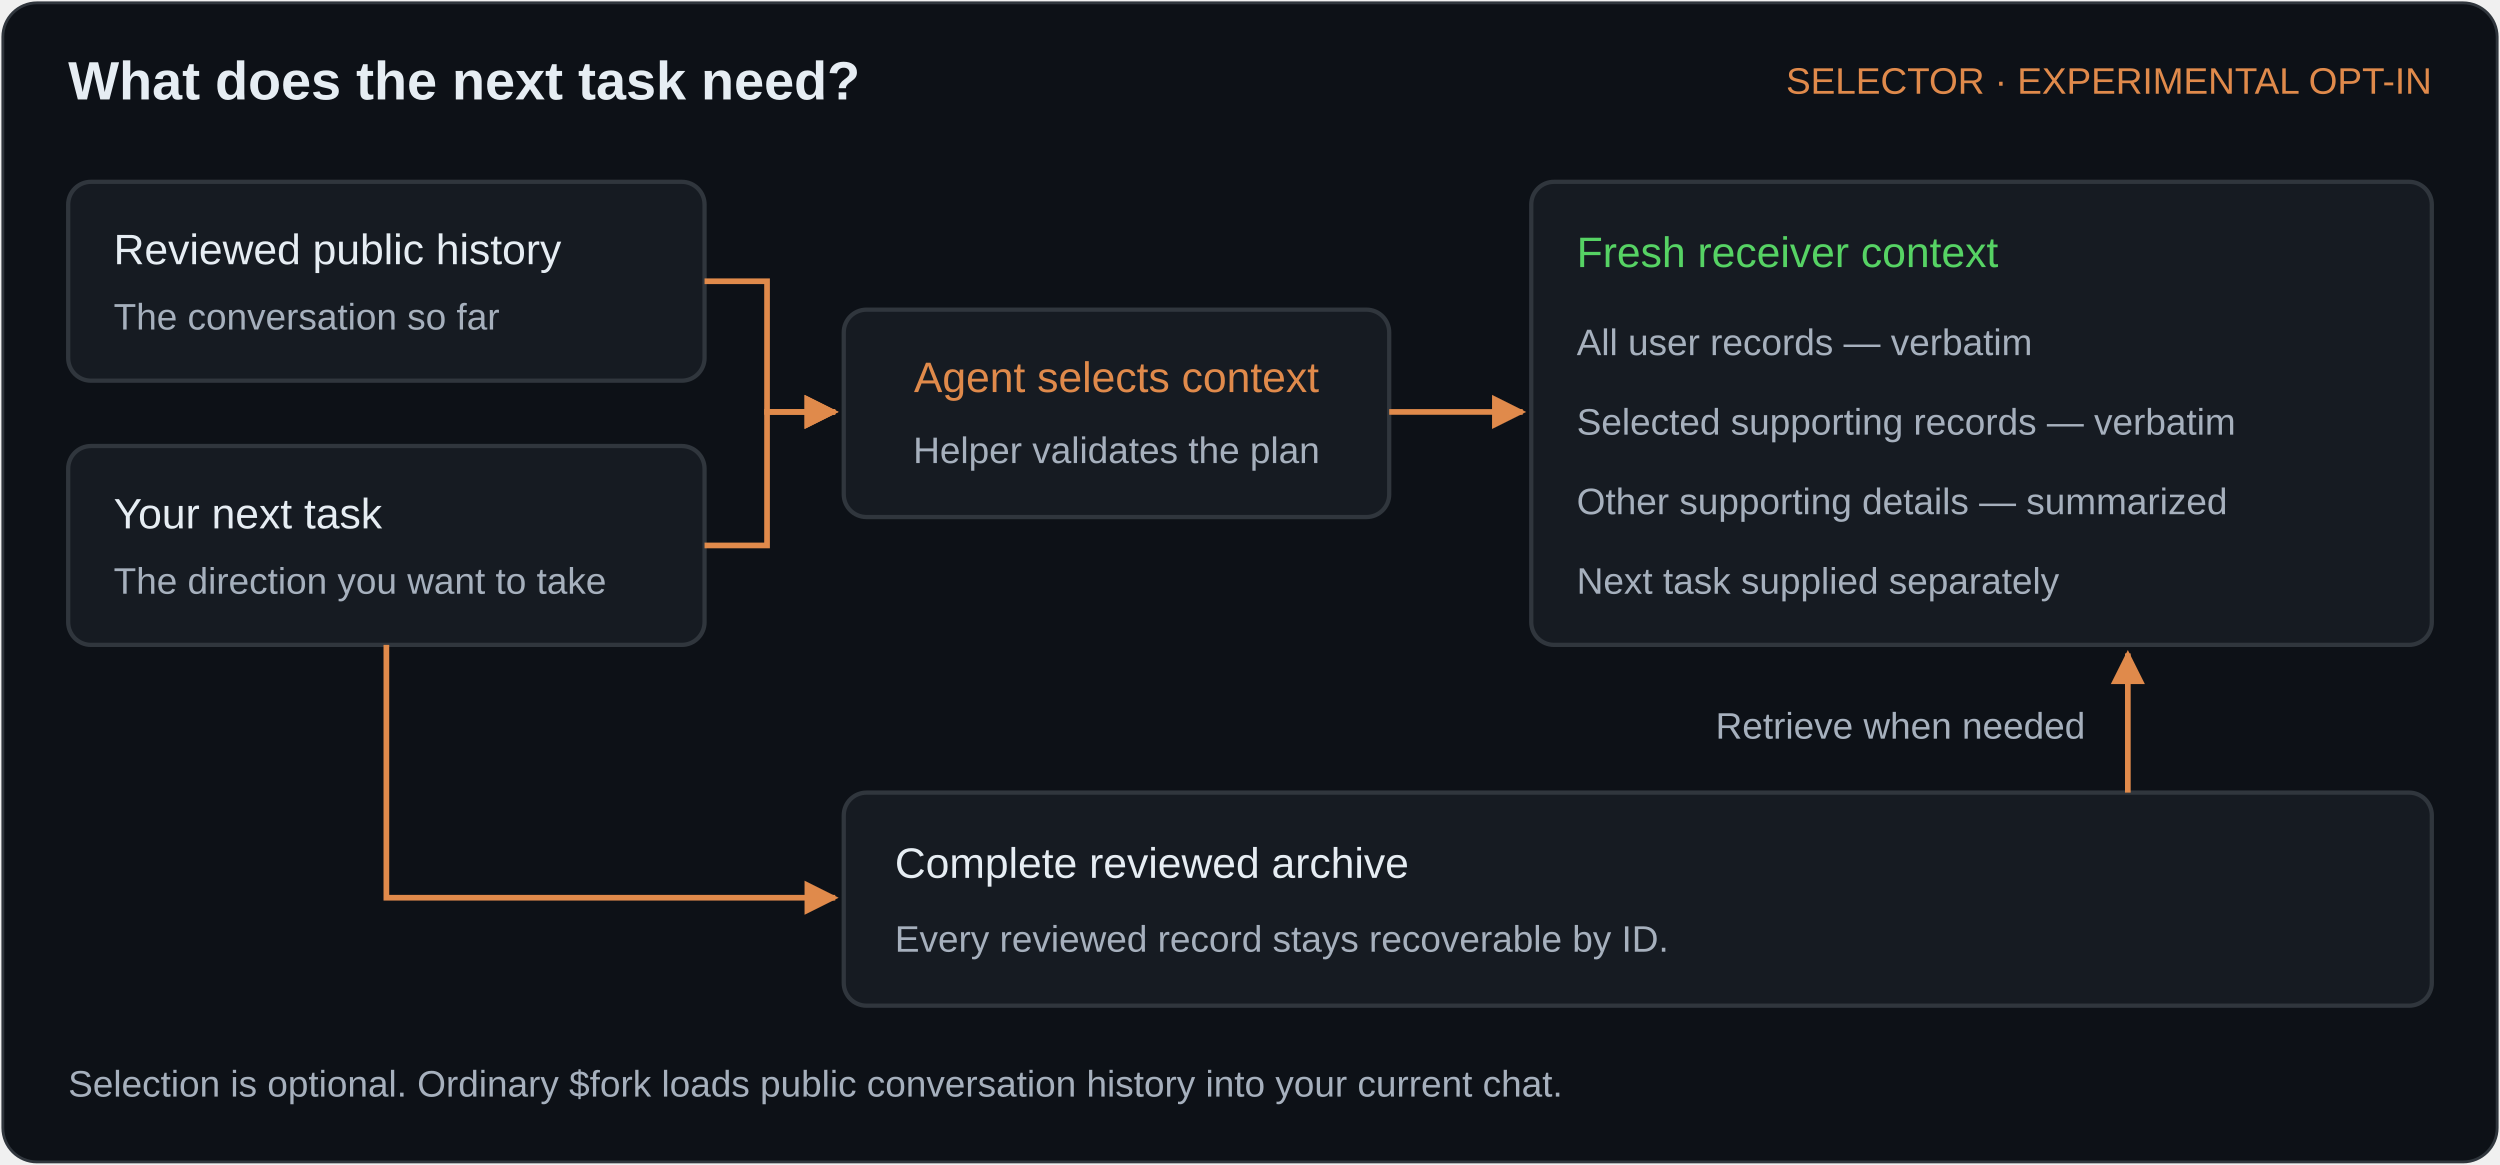
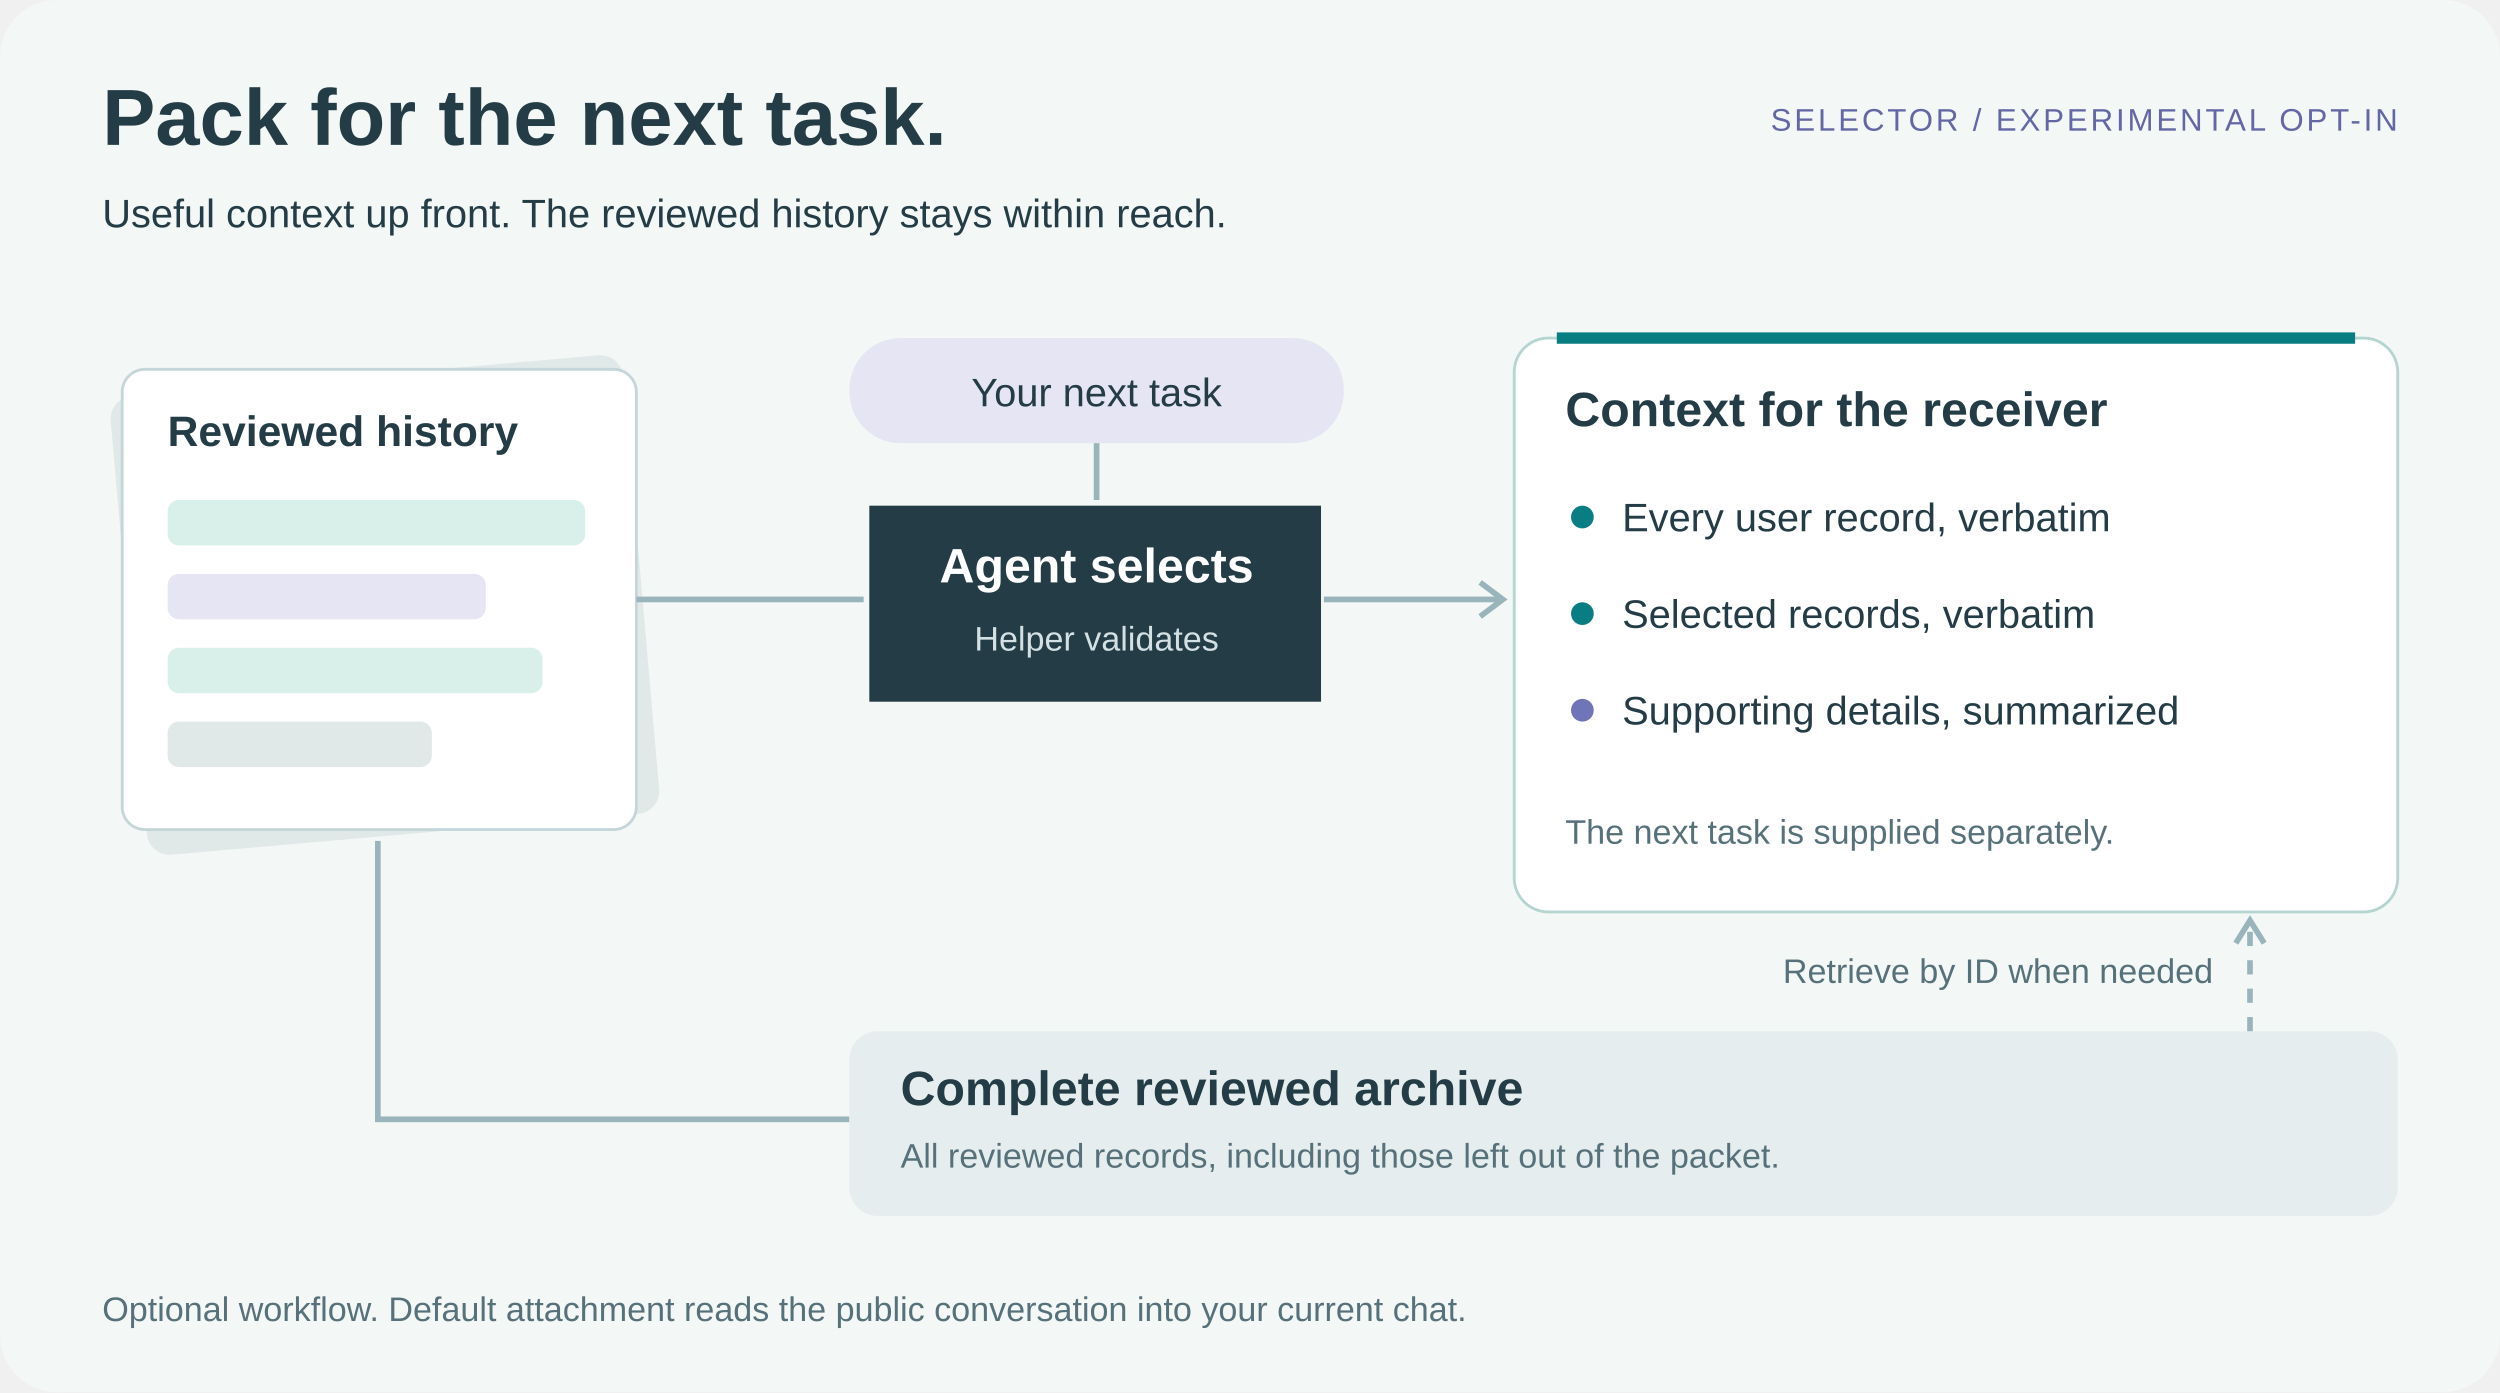
- <svg xmlns="http://www.w3.org/2000/svg" width="880" height="410" viewBox="0 0 880 410" role="img" aria-labelledby="title desc">
+ <svg xmlns="http://www.w3.org/2000/svg" width="880" height="490" viewBox="0 0 880 490" role="img" aria-labelledby="title desc">
  <style>
-     .bg{fill:#0d1117;stroke:#30363d}.box{fill:#161b22;stroke:#30363d;stroke-width:1.5}.title{font:bold 19px Arial,Helvetica,sans-serif;fill:#e6edf3}.text{font:15px Arial,Helvetica,sans-serif;fill:#e6edf3}.small{font:13px Arial,Helvetica,sans-serif;fill:#a6b0bd}.orange{fill:#e08a4b}.green{fill:#56d364}.arrow{fill:none;stroke:#e08a4b;stroke-width:2;marker-end:url(#arrow)}
+     text{font-family:Arial,Helvetica,sans-serif;fill:#243c46}.title{font-size:28px;font-weight:700}.name{font-size:17px;font-weight:700}.body{font-size:14px}.small{font-size:12px;fill:#56717a}.tag{font-size:11px;letter-spacing:1px;fill:#6367a4}.route{fill:none;stroke:#9ab4bb;stroke-width:2}.dash{stroke-dasharray:5 5}
  </style>
-   <defs>
-     <marker id="arrow" viewBox="0 0 10 10" refX="9" refY="5" markerWidth="6" markerHeight="6" orient="auto-start-reverse">
-       <path d="M0 0 10 5 0 10" fill="#e08a4b" />
-     </marker>
-   </defs>
-   <rect class="bg" x="1" y="1" width="878" height="408" rx="12" />
-   <text class="title" x="24" y="35">What does the next task need?</text>
-   <text class="small orange" x="856" y="33" text-anchor="end">SELECTOR · EXPERIMENTAL OPT-IN</text>
-   <rect class="box" x="24" y="64" width="224" height="70" rx="8" />
-   <text class="text" x="40" y="93">Reviewed public history</text>
-   <text class="small" x="40" y="116">The conversation so far</text>
-   <rect class="box" x="24" y="157" width="224" height="70" rx="8" />
-   <text class="text" x="40" y="186">Your next task</text>
-   <text class="small" x="40" y="209">The direction you want to take</text>
-   <path class="arrow" d="M248 99H270V145H294" />
-   <path class="arrow" d="M248 192H270V145H294" />
-   <rect class="box" x="297" y="109" width="192" height="73" rx="8" />
-   <text class="text orange" x="393" y="138" text-anchor="middle">Agent selects context</text>
-   <text class="small" x="393" y="163" text-anchor="middle">Helper validates the plan</text>
-   <path class="arrow" d="M489 145H536" />
-   <rect class="box" x="539" y="64" width="317" height="163" rx="8" />
-   <text class="text green" x="555" y="94">Fresh receiver context</text>
-   <text class="small" x="555" y="125">All user records — verbatim</text>
-   <text class="small" x="555" y="153">Selected supporting records — verbatim</text>
-   <text class="small" x="555" y="181">Other supporting details — summarized</text>
-   <text class="small" x="555" y="209">Next task supplied separately</text>
-   <rect class="box" x="297" y="279" width="559" height="75" rx="8" />
-   <path class="arrow" d="M136 227V316H294" />
-   <text class="text" x="315" y="309">Complete reviewed archive</text>
-   <text class="small" x="315" y="335">Every reviewed record stays recoverable by ID.</text>
-   <path class="arrow" d="M749 279V230" />
-   <text class="small" x="734" y="260" text-anchor="end">Retrieve when needed</text>
-   <text class="small" x="24" y="386">Selection is optional. Ordinary $fork loads public conversation history into your current chat.</text>
+   <rect width="880" height="490" rx="20" fill="#f3f7f5" />
+   <text class="title" x="36" y="51">Pack for the next task.</text>
+   <text class="tag" x="844" y="46" text-anchor="end">SELECTOR / EXPERIMENTAL OPT-IN</text>
+   <text class="body" x="36" y="80">Useful context up front. The reviewed history stays within reach.</text>
+   <rect x="45" y="132" width="181" height="162" rx="8" fill="#e0e8e8" transform="rotate(-5 135 213)" />
+   <rect x="43" y="130" width="181" height="162" rx="8" fill="#fff" stroke="#c5d6d9" />
+   <text class="name" x="59" y="157" style="font-size:15px">Reviewed history</text>
+   <rect x="59" y="176" width="147" height="16" rx="4" fill="#d9efea" />
+   <rect x="59" y="202" width="112" height="16" rx="4" fill="#e6e5f4" />
+   <rect x="59" y="228" width="132" height="16" rx="4" fill="#d9efea" />
+   <rect x="59" y="254" width="93" height="16" rx="4" fill="#e0e8e8" />
+   <path class="route" d="M224 211H304M466 211H529" />
+   <path d="m521 205 8 6-8 6" fill="none" stroke="#9ab4bb" stroke-width="2" />
+   <rect x="299" y="119" width="174" height="37" rx="18" fill="#e6e5f4" />
+   <text class="body" x="386" y="143" text-anchor="middle">Your next task</text>
+   <path class="route" d="M386 156V176" />
+   <path d="M306 178H465V247H306Z" fill="#243c46" />
+   <text x="386" y="205" text-anchor="middle" style="font-size:17px;font-weight:700;fill:#fff">Agent selects</text>
+   <text x="386" y="229" text-anchor="middle" style="font-size:12px;fill:#d3e1e4">Helper validates</text>
+   <rect x="533" y="119" width="311" height="202" rx="12" fill="#fff" stroke="#b5d5d0" />
+   <path d="M548 119H829" stroke="#087e82" stroke-width="4" />
+   <text class="name" x="551" y="150">Context for the receiver</text>
+   <circle cx="557" cy="182" r="4" fill="#087e82" />
+   <text class="body" x="571" y="187">Every user record, verbatim</text>
+   <circle cx="557" cy="216" r="4" fill="#087e82" />
+   <text class="body" x="571" y="221">Selected records, verbatim</text>
+   <circle cx="557" cy="250" r="4" fill="#7074b8" />
+   <text class="body" x="571" y="255">Supporting details, summarized</text>
+   <text class="small" x="551" y="297">The next task is supplied separately.</text>
+   <path class="route" d="M133 296V394H299" />
+   <rect x="299" y="363" width="545" height="65" rx="10" fill="#e5edee" />
+   <text class="name" x="317" y="389">Complete reviewed archive</text>
+   <text class="small" x="317" y="411">All reviewed records, including those left out of the packet.</text>
+   <path class="route dash" d="M792 363V324" />
+   <path d="m787 332 5-8 5 8" fill="none" stroke="#9ab4bb" stroke-width="2" />
+   <text class="small" x="779" y="346" text-anchor="end">Retrieve by ID when needed</text>
+   <text class="small" x="36" y="465">Optional workflow. Default attachment reads the public conversation into your current chat.</text>
</svg>
